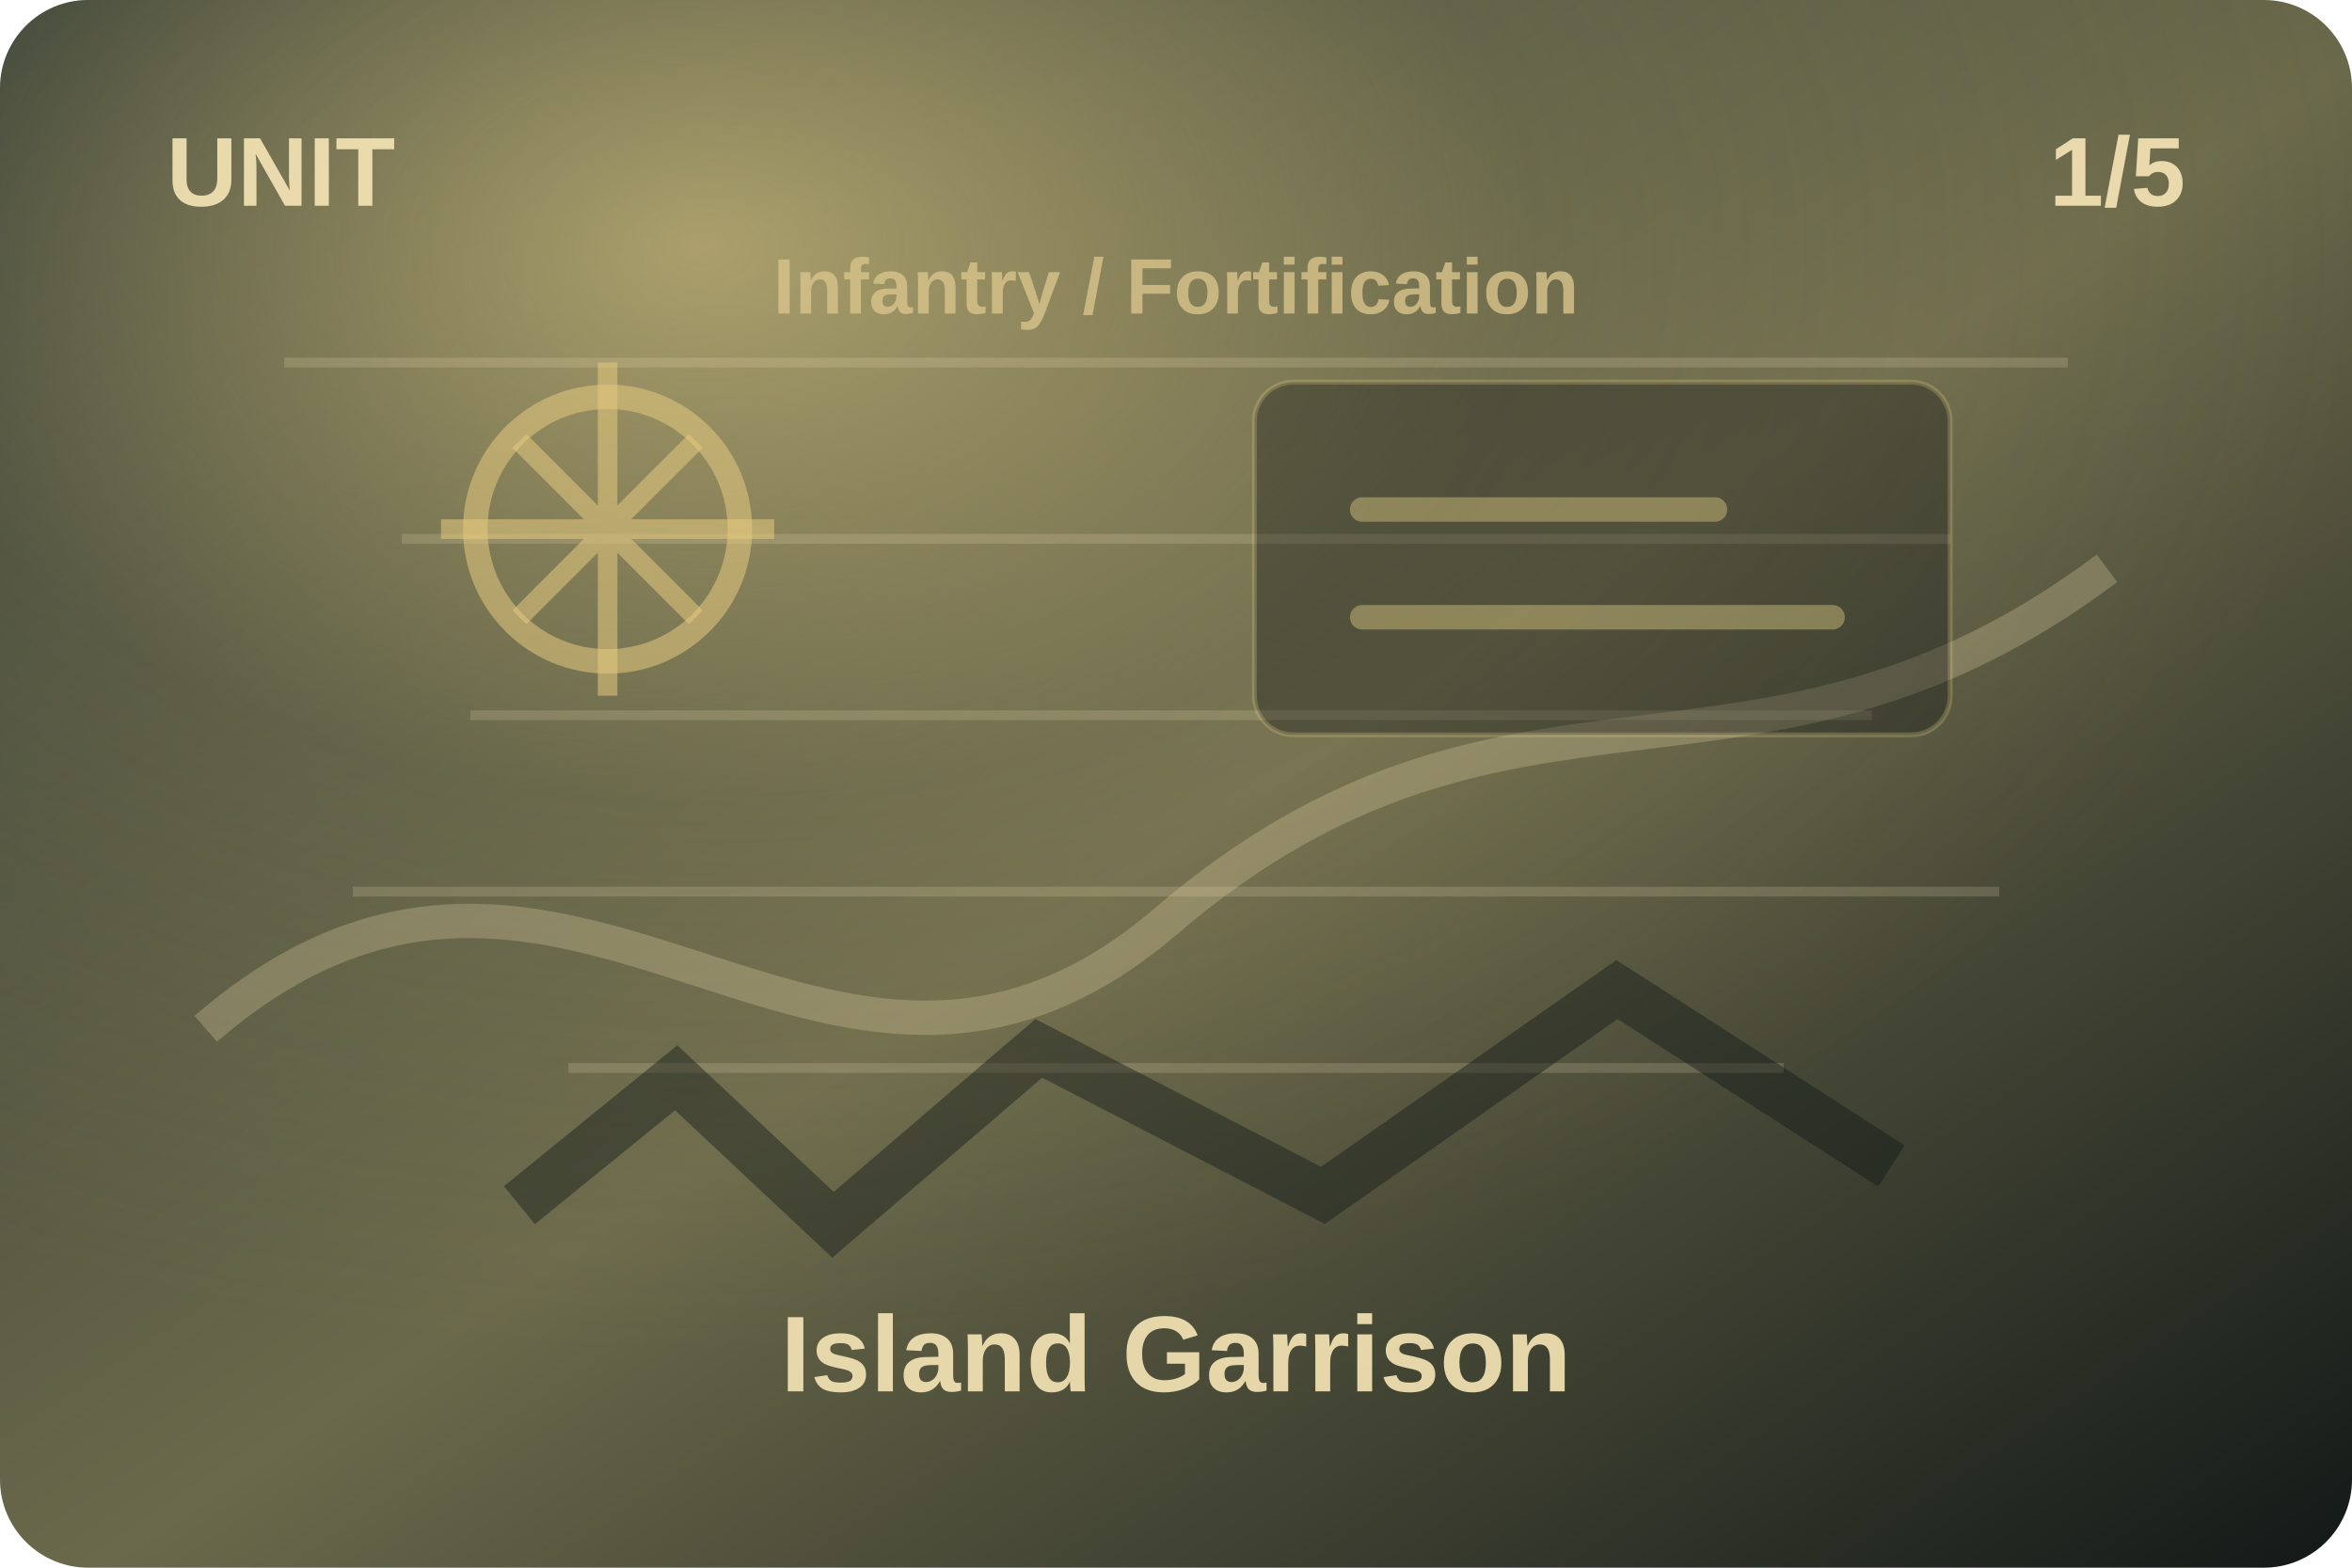
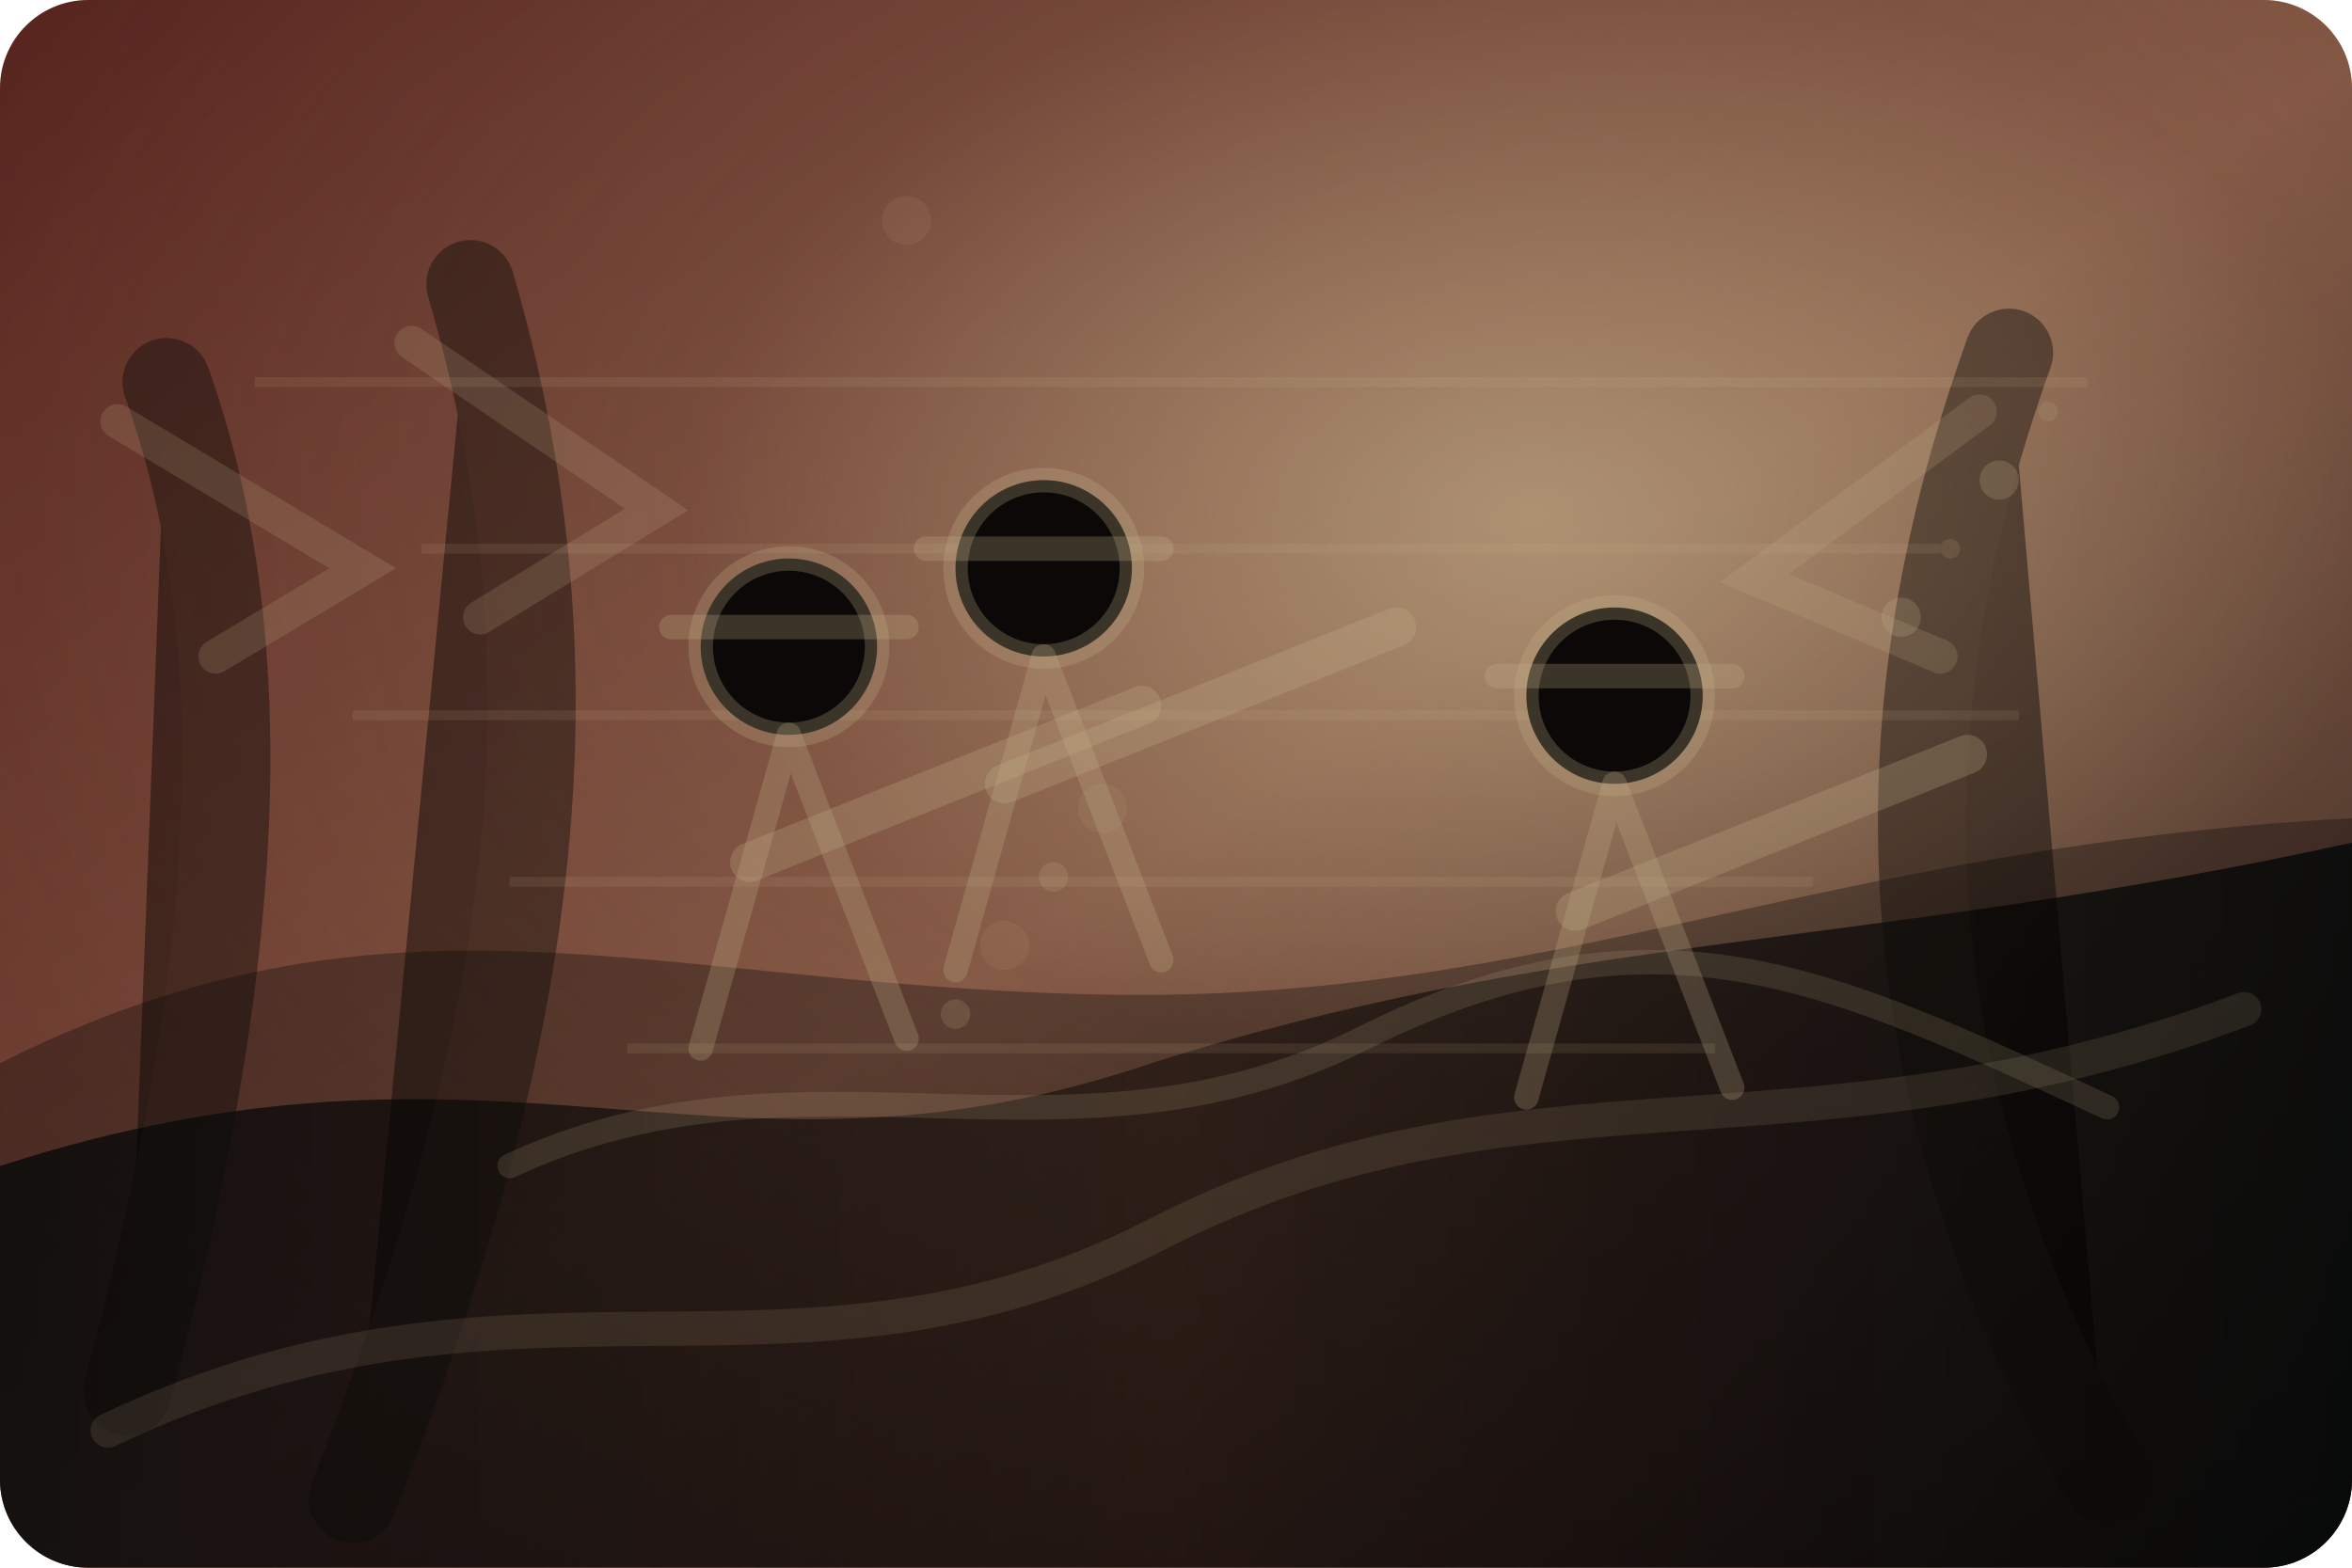
- <svg xmlns="http://www.w3.org/2000/svg" width="480" height="320" viewBox="0 0 480 320" role="img" aria-label="Island Garrison placeholder art">
+ <svg xmlns="http://www.w3.org/2000/svg" width="480" height="320" viewBox="0 0 480 320" role="img" aria-label="Island Garrison card art">
  <defs>
    <linearGradient id="bg" x1="0" x2="1" y1="0" y2="1">
-       <stop offset="0" stop-color="#26312d" />
-       <stop offset="0.52" stop-color="#6b694b" />
-       <stop offset="1" stop-color="#111817" />
+       <stop offset="0" stop-color="#5a221d" />
+       <stop offset="0.52" stop-color="#83503e" />
+       <stop offset="1" stop-color="#160d0b" />
    </linearGradient>
-     <radialGradient id="lamp" cx="30%" cy="16%" r="70%">
-       <stop offset="0" stop-color="#ead48a" stop-opacity="0.62" />
-       <stop offset="0.5" stop-color="#ead48a" stop-opacity="0.13" />
-       <stop offset="1" stop-color="#ead48a" stop-opacity="0" />
+     <radialGradient id="lamp" cx="65%" cy="33%" r="78%">
+       <stop offset="0" stop-color="#d8c49a" stop-opacity="0.68" />
+       <stop offset="0.46" stop-color="#d8c49a" stop-opacity="0.16" />
+       <stop offset="1" stop-color="#d8c49a" stop-opacity="0" />
    </radialGradient>
+     <linearGradient id="ground" x1="0" x2="1" y1="0" y2="0">
+       <stop offset="0" stop-color="#070a0a" stop-opacity="0.82" />
+       <stop offset="0.5" stop-color="#160d0b" stop-opacity="0.58" />
+       <stop offset="1" stop-color="#070a0a" stop-opacity="0.88" />
+     </linearGradient>
+     <filter id="grain">
+       <feTurbulence baseFrequency="0.72" numOctaves="2" seed="45" type="fractalNoise" />
+       <feColorMatrix type="saturate" values="0" />
+       <feComponentTransfer>
+         <feFuncA type="table" tableValues="0 0.18" />
+       </feComponentTransfer>
+       <feBlend mode="overlay" in2="SourceGraphic" />
+     </filter>
+     <clipPath id="round">
+       <rect width="480" height="320" rx="18" />
+     </clipPath>
  </defs>
-   <rect width="480" height="320" rx="18" fill="url(#bg)" />
-   <rect width="480" height="320" rx="18" fill="url(#lamp)" />
-   <path d="M42 210 C116 146 168 248 238 188 S358 170 430 116" fill="none" stroke="#f0ddb0" stroke-width="7" stroke-opacity="0.26" />
-   <path d="M58 74 H422 M82 110 H398 M96 146 H382 M72 182 H408 M116 218 H364" stroke="#f8e8bd" stroke-width="2" stroke-opacity="0.18" />
-   <path d="M106 246 L138 220 L170 250 L212 214 L270 244 L330 202 L386 238" fill="none" stroke="#101617" stroke-width="10" stroke-opacity="0.42" />
-   <circle cx="124" cy="108" r="27" fill="none" stroke="#e3c87e" stroke-width="5" stroke-opacity="0.55" />
-   <path d="M124 74 V142 M90 108 H158 M106 90 L142 126 M142 90 L106 126" stroke="#e3c87e" stroke-width="4" stroke-opacity="0.55" />
-   <rect x="256" y="78" width="142" height="72" rx="8" fill="#0b1112" fill-opacity="0.34" stroke="#ead48a" stroke-opacity="0.24" />
-   <path d="M278 126 H374 M278 104 H350" stroke="#ead48a" stroke-width="5" stroke-linecap="round" stroke-opacity="0.4" />
-   <text x="240" y="284" text-anchor="middle" font-family="Arial, sans-serif" font-size="22" font-weight="700" fill="#f3e3b4" opacity="0.92">Island Garrison</text>
-   <text x="34" y="42" font-family="Arial, sans-serif" font-size="20" font-weight="700" fill="#f3e3b4" opacity="0.92">UNIT</text>
-   <text x="446" y="42" text-anchor="end" font-family="Arial, sans-serif" font-size="20" font-weight="700" fill="#f3e3b4" opacity="0.92">1/5</text>
-   <text x="240" y="64" text-anchor="middle" font-family="Arial, sans-serif" font-size="16" font-weight="700" fill="#d7c28a" opacity="0.82">Infantry / Fortification</text>
+   <g clip-path="url(#round)">
+     <rect width="480" height="320" fill="url(#bg)" />
+     <rect width="480" height="320" fill="url(#lamp)" />
+     <path d="M0 217 C80 177 132 201 224 203 S370 173 480 167 V320 H0 Z" fill="#0d0908" opacity="0.34" />
+     <path d="M0 238 C102 205 146 246 232 218 S380 194 480 172 V320 H0 Z" fill="url(#ground)" />
+     <path d="M34 78 C54 134 48 202 26 284 M96 58 C120 140 108 214 72 306 M410 72 C382 150 386 224 430 302" stroke="#0d0908" stroke-width="18" stroke-linecap="round" opacity="0.42" />
+     <path d="M24 86 L74 116 L44 134 M84 70 L134 104 L98 126 M404 84 L358 118 L396 134" fill="none" stroke="#d8c49a" stroke-width="7" stroke-linecap="round" stroke-opacity="0.18" />
+     <path d="M52 78 H426 M86 112 H396 M72 146 H412 M104 180 H370 M128 214 H350" stroke="#d8c49a" stroke-width="2" stroke-opacity="0.12" />
+     <g fill="#0d0908" stroke="#d8c49a" stroke-opacity="0.25" stroke-width="5" stroke-linecap="round" stroke-linejoin="round">
+       <circle cx="161" cy="132" r="18" />
+       <path d="M137 128 H185" fill="none" />
+       <path d="M161 150 L143 214 M161 150 L185 212" fill="none" />
+       <path d="M153 176 L233 144" fill="none" stroke-width="8" />
+       <circle cx="213" cy="116" r="18" />
+       <path d="M189 112 H237" fill="none" />
+       <path d="M213 134 L195 198 M213 134 L237 196" fill="none" />
+       <path d="M205 160 L285 128" fill="none" stroke-width="8" />
+       <circle cx="329.5" cy="142" r="18" />
+       <path d="M305.5 138 H353.5" fill="none" />
+       <path d="M329.5 160 L311.5 224 M329.5 160 L353.5 222" fill="none" />
+       <path d="M321.5 186 L401.5 154" fill="none" stroke-width="8" />
+       <path d="M104 238 C164 210 218 242 278 212 S374 200 430 226" fill="none" stroke="#d8c49a" stroke-width="5" stroke-opacity="0.16" />
+     </g>
+     <circle cx="225" cy="165" r="5" fill="#d8c49a" opacity="0.1" />
+     <circle cx="418" cy="84" r="2" fill="#d8c49a" opacity="0.14" />
+     <circle cx="215" cy="179" r="3" fill="#d8c49a" opacity="0.18" />
+     <circle cx="408" cy="98" r="4" fill="#d8c49a" opacity="0.22" />
+     <circle cx="205" cy="193" r="5" fill="#d8c49a" opacity="0.1" />
+     <circle cx="398" cy="112" r="2" fill="#d8c49a" opacity="0.14" />
+     <circle cx="195" cy="207" r="3" fill="#d8c49a" opacity="0.18" />
+     <circle cx="388" cy="126" r="4" fill="#d8c49a" opacity="0.22" />
+     <circle cx="185" cy="45" r="5" fill="#d8c49a" opacity="0.1" />
+     <rect width="480" height="320" fill="#000" opacity="0.08" filter="url(#grain)" />
+     <path d="M22 292 C106 252 162 290 236 252 S368 240 458 206" fill="none" stroke="#d8c49a" stroke-width="7" stroke-linecap="round" stroke-opacity="0.12" />
+   </g>
</svg>
